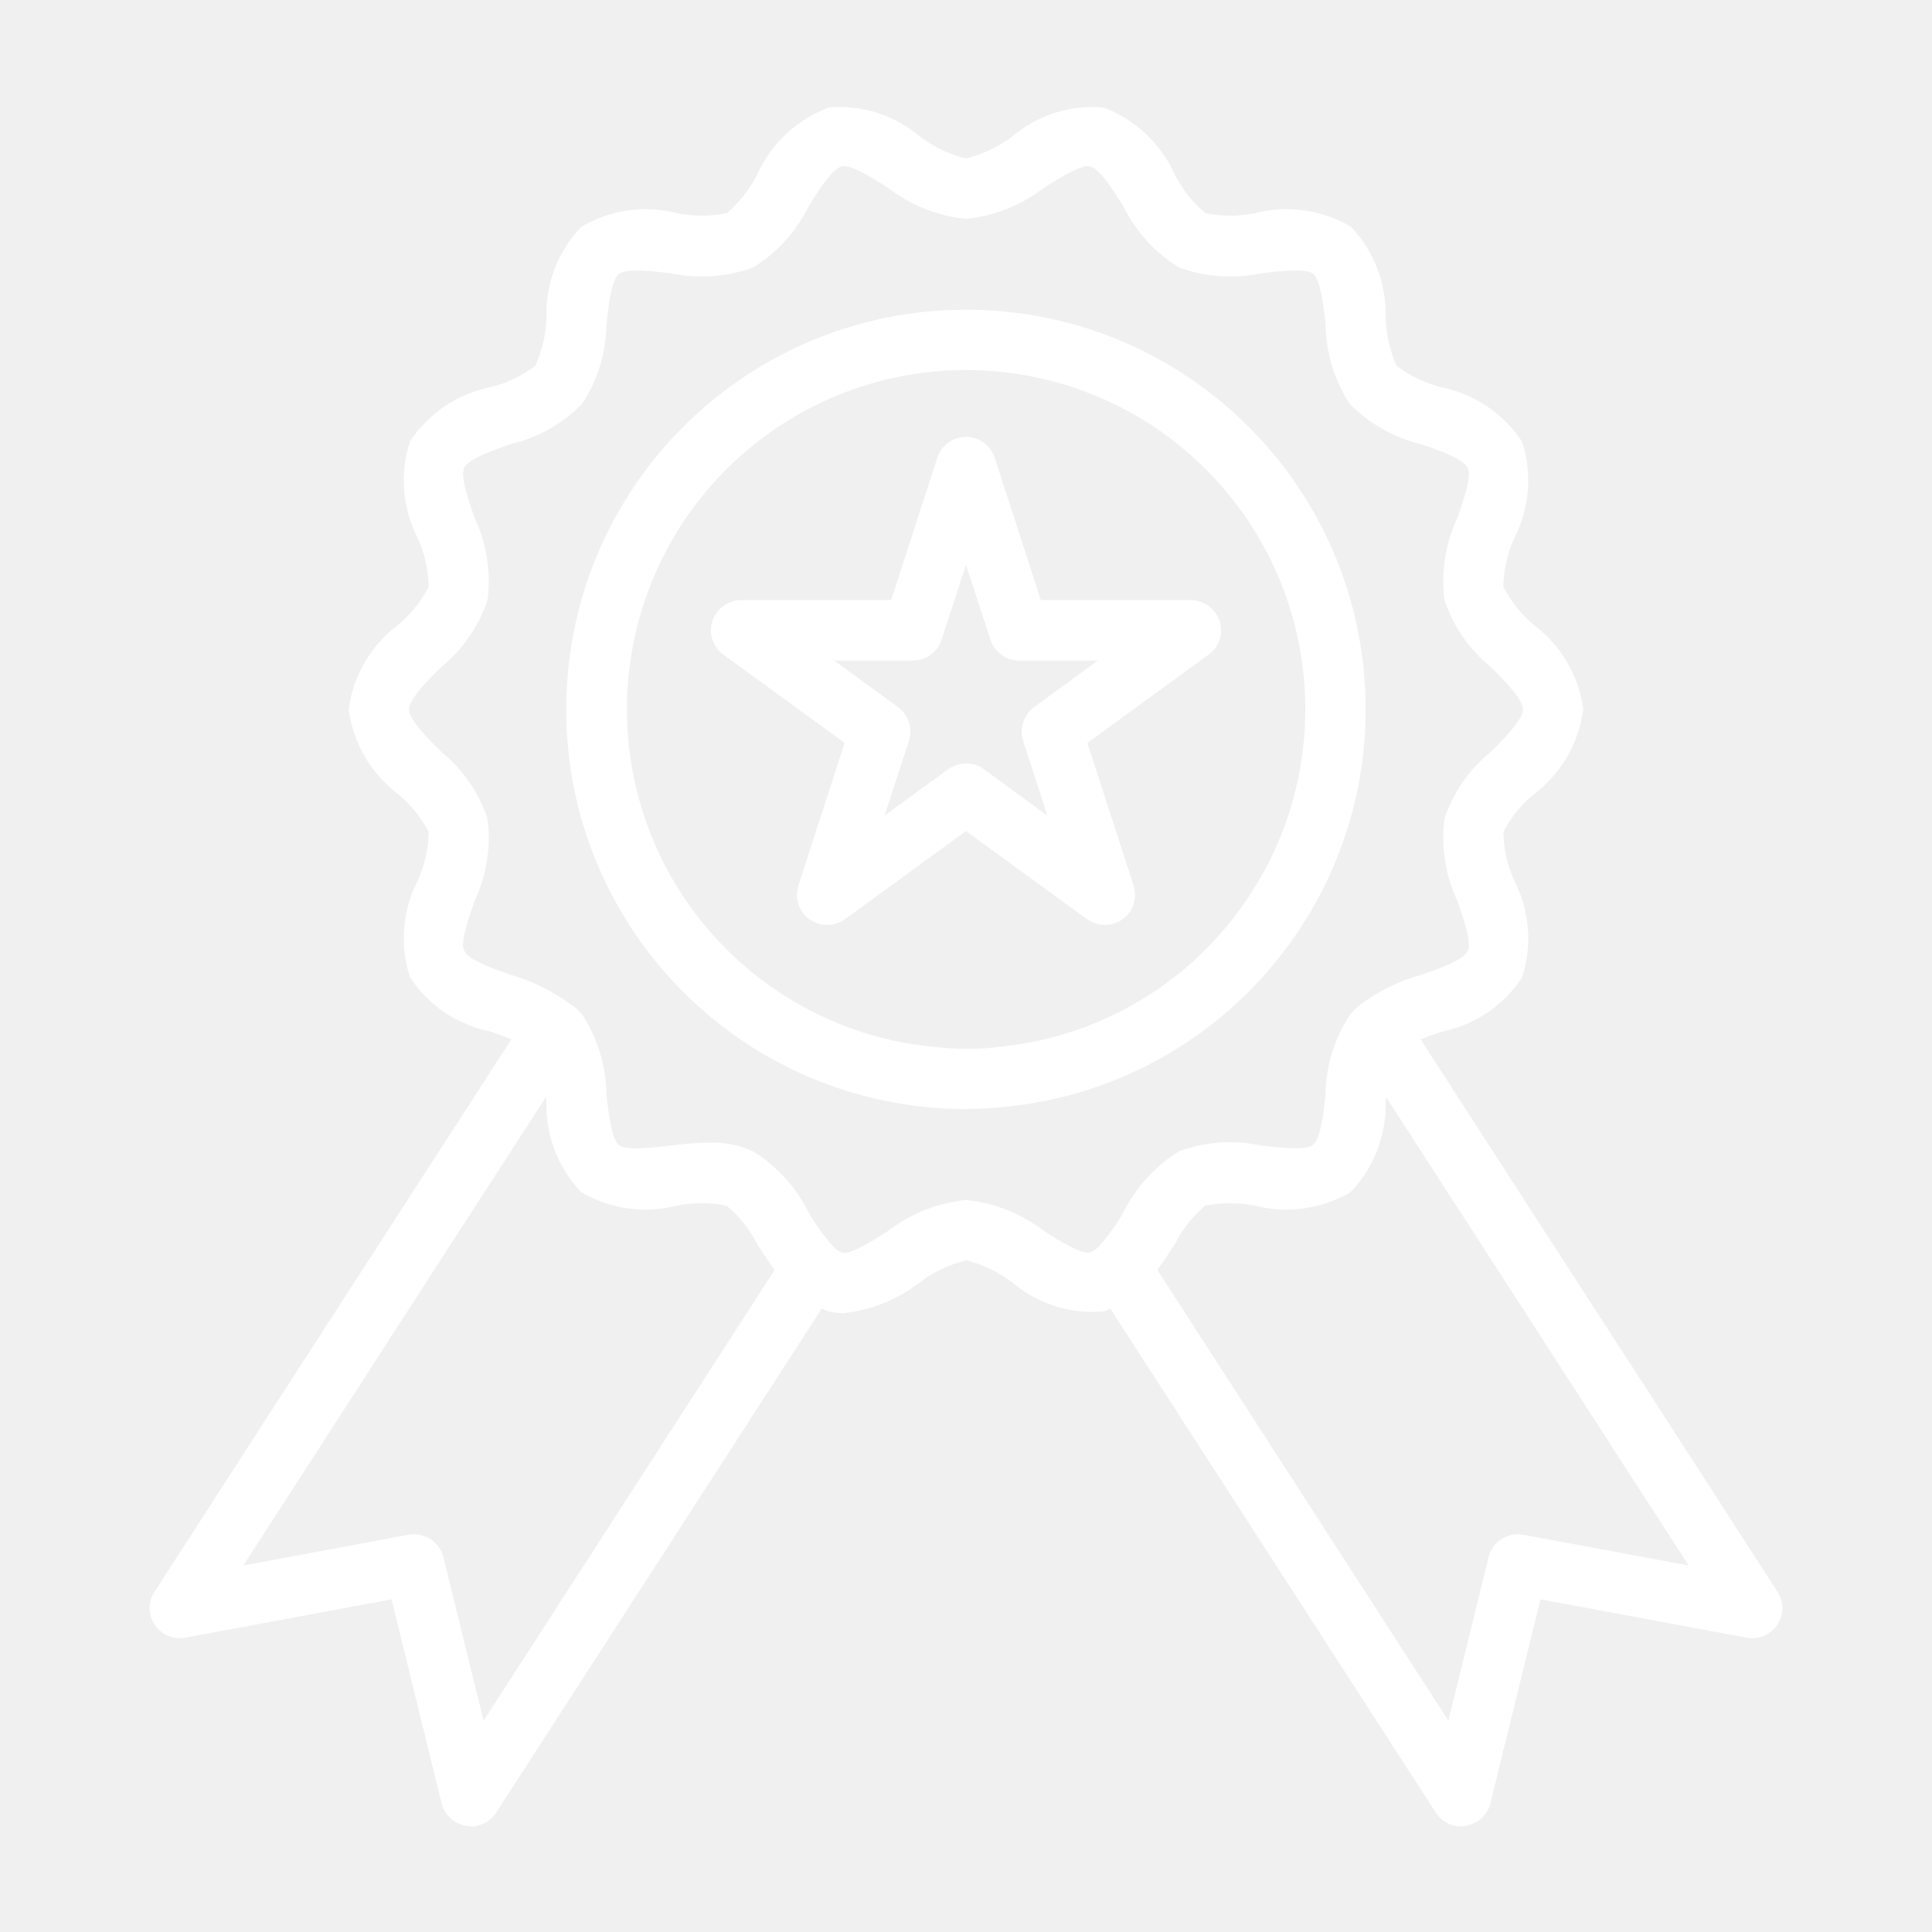
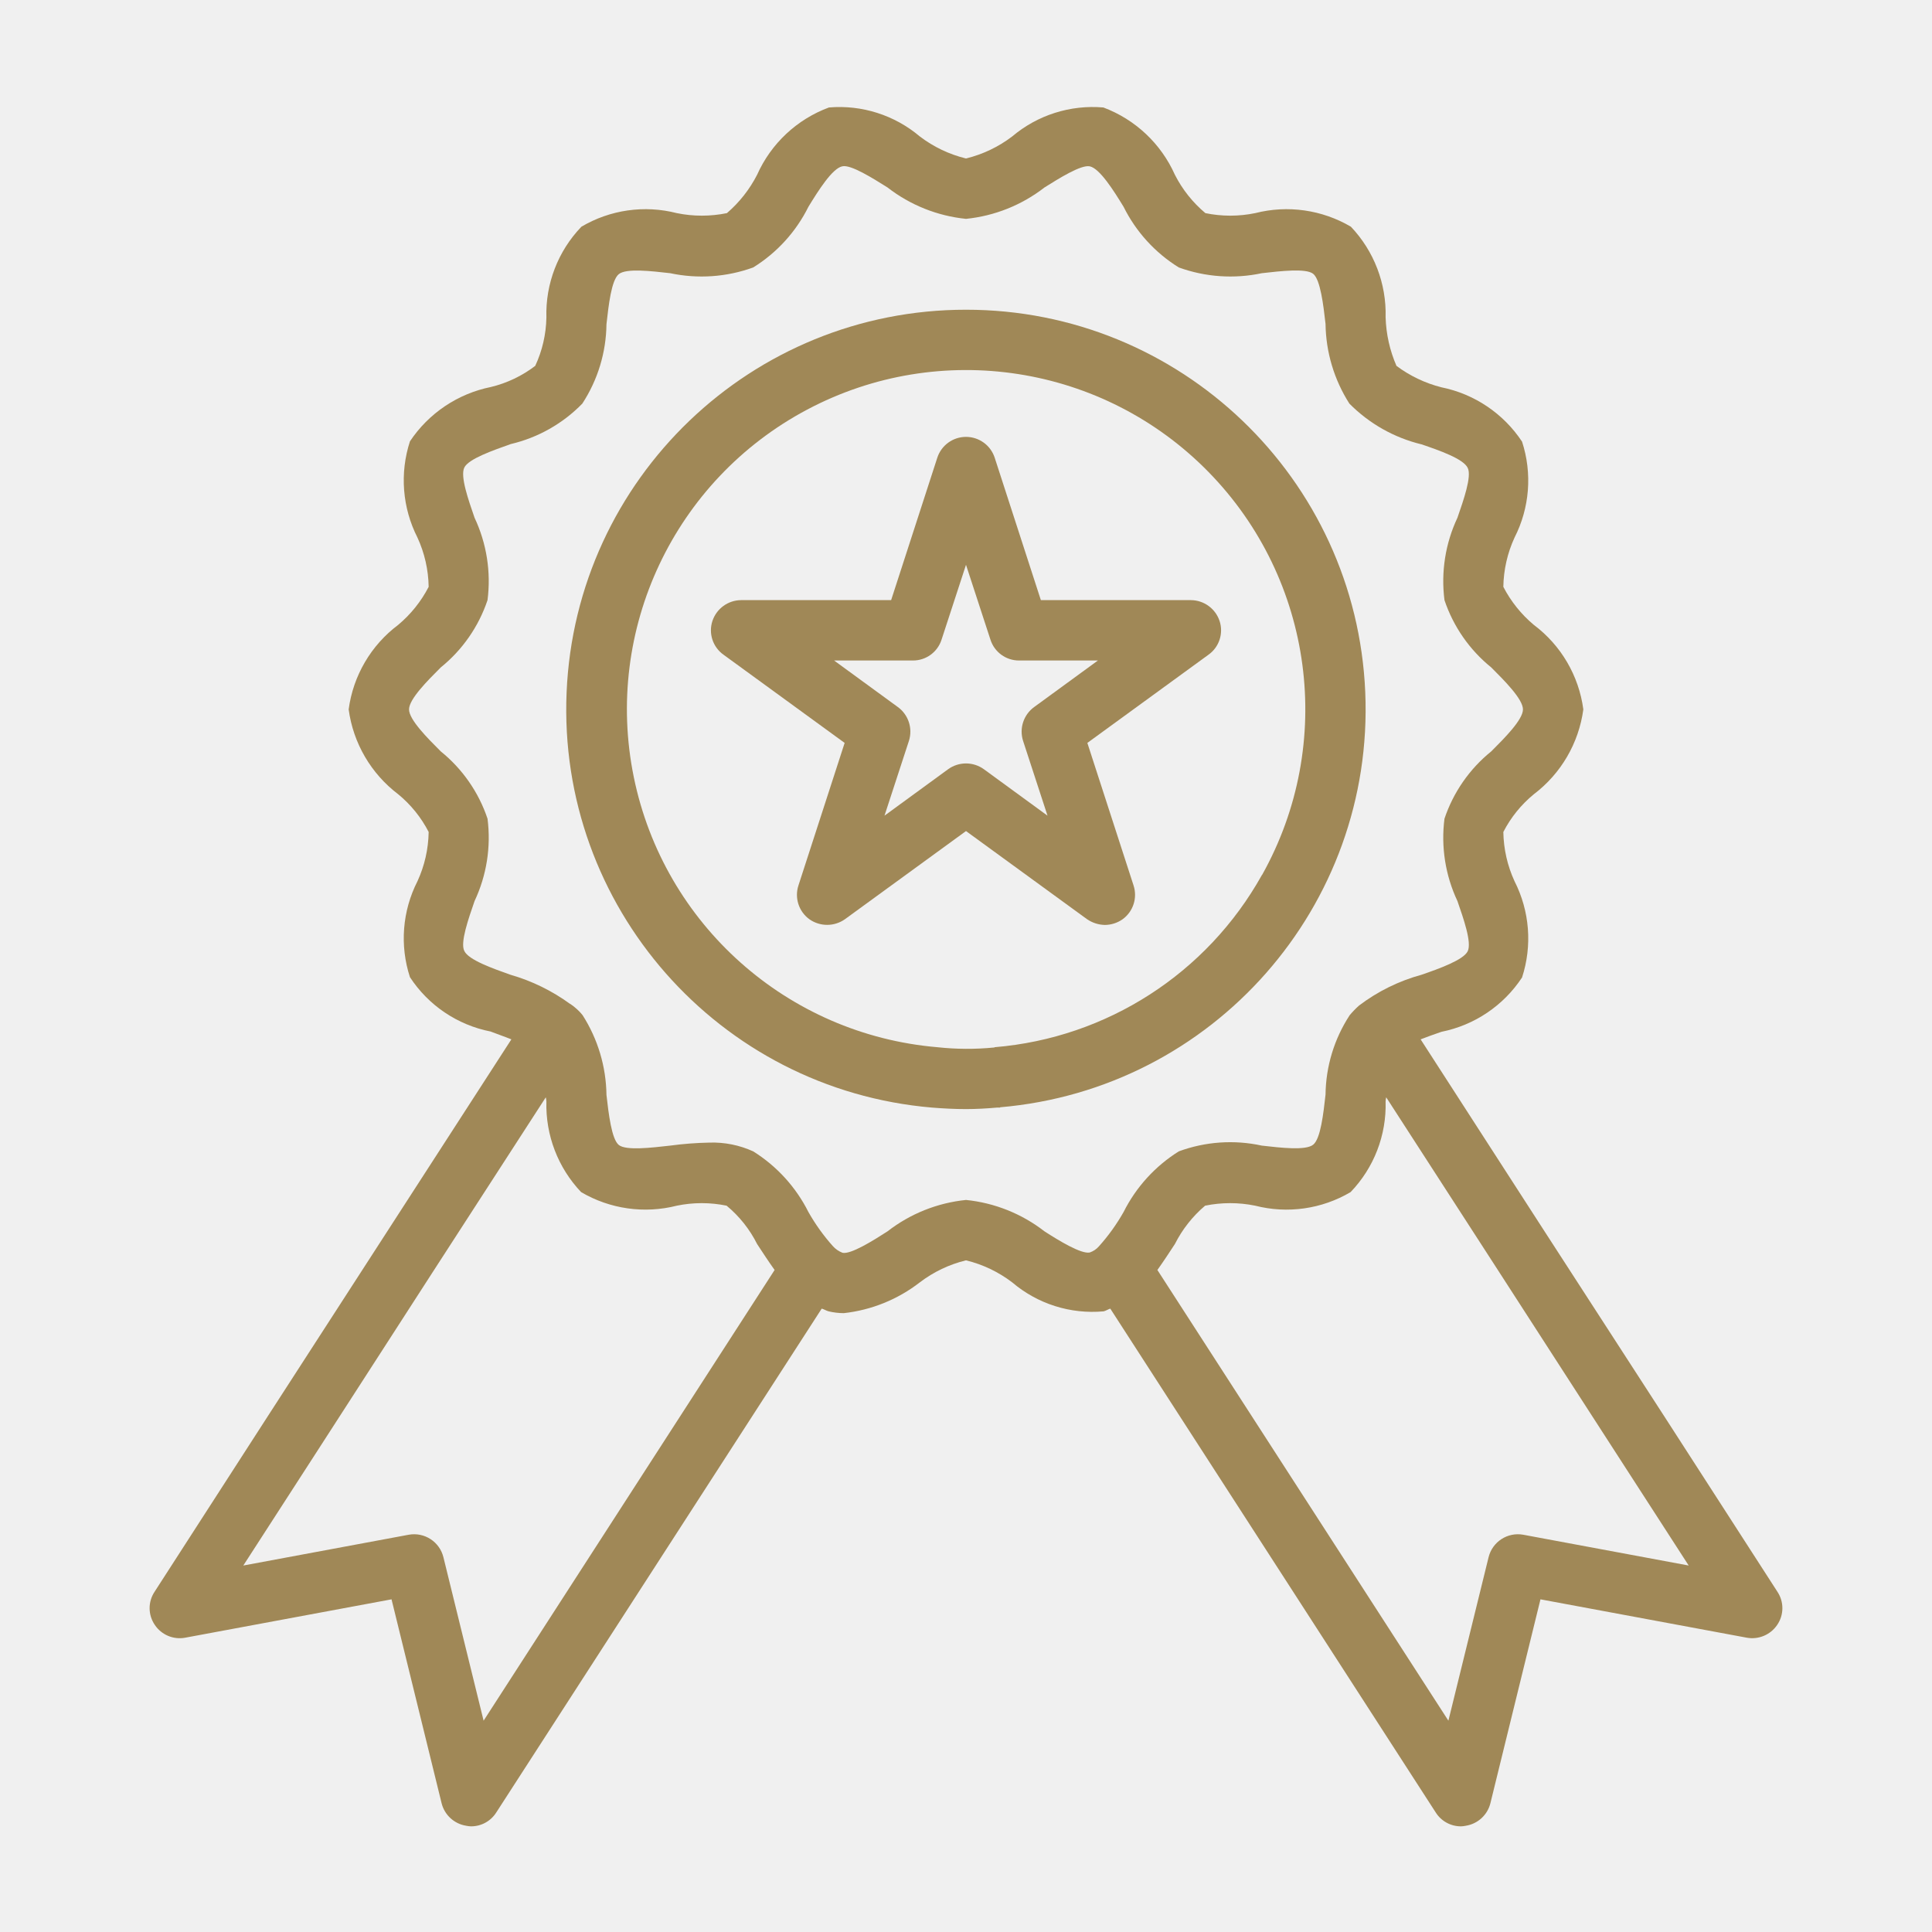
- <svg xmlns="http://www.w3.org/2000/svg" fill="#ffffff" width="800px" height="800px" viewBox="0 0 64 64">
+ <svg xmlns="http://www.w3.org/2000/svg" fill="#a08857" width="800px" height="800px" viewBox="0 0 64 64">
  <g id="SVGRepo_bgCarrier" stroke-width="0" />
  <g id="SVGRepo_tracerCarrier" stroke-linecap="round" stroke-linejoin="round" />
  <g id="SVGRepo_iconCarrier">
    <g data-name="17 quality" id="_17_quality">
      <path d="M40.4,20.57a1.009,1.009,0,0,0-.95-.69H34.48l-1.53-4.72a1,1,0,0,0-1.9,0l-1.53,4.72H24.55a1.009,1.009,0,0,0-.95.69.991.991,0,0,0,.37,1.12l4.01,2.92-1.53,4.72a1,1,0,0,0,.36,1.12,1.022,1.022,0,0,0,1.18,0L32,27.53l4.01,2.92a1.086,1.086,0,0,0,.59.19,1.036,1.036,0,0,0,.59-.19,1,1,0,0,0,.36-1.12l-1.53-4.72,4.01-2.92A.991.991,0,0,0,40.4,20.57Zm-6.14,2.85a1.006,1.006,0,0,0-.37,1.12l.81,2.48-2.11-1.54a1.011,1.011,0,0,0-1.18,0L29.3,27.02l.81-2.48a1.006,1.006,0,0,0-.37-1.12l-2.11-1.54h2.61a.991.991,0,0,0,.95-.69L32,18.71l.81,2.48a.991.991,0,0,0,.95.69h2.61Z" />
      <path d="M32,10.26a13.239,13.239,0,0,0-1.13,26.43c.38.03.75.05,1.13.05.34,0,.69-.02,1.03-.05h.1v-.01A13.234,13.234,0,0,0,32,10.26Zm9.81,18.72a.01.01,0,0,0-.01.01,11.191,11.191,0,0,1-8.85,5.7l-.01.01h-.01a9.1,9.1,0,0,1-1.88-.01,11.236,11.236,0,1,1,10.76-5.71Z" />
      <path d="M58.88,52.73,55.12,46.9q-4.035-6.225-8.06-12.47c.21-.08.45-.17.69-.25a4.179,4.179,0,0,0,2.67-1.8,4.179,4.179,0,0,0-.25-3.19,4.06,4.06,0,0,1-.37-1.63,3.96,3.96,0,0,1,1.01-1.25,4.234,4.234,0,0,0,1.64-2.81,4.19,4.19,0,0,0-1.64-2.8,4.091,4.091,0,0,1-1.01-1.26,4.06,4.06,0,0,1,.37-1.63,4.157,4.157,0,0,0,.25-3.18,4.2,4.2,0,0,0-2.67-1.8,4.218,4.218,0,0,1-1.49-.71,4.362,4.362,0,0,1-.36-1.61,4.191,4.191,0,0,0-1.15-3,4.2,4.2,0,0,0-3.17-.45,4.081,4.081,0,0,1-1.65,0,4.051,4.051,0,0,1-1.01-1.27,4.212,4.212,0,0,0-2.37-2.23,4.132,4.132,0,0,0-3.02.96A4.143,4.143,0,0,1,32,5.25a4.143,4.143,0,0,1-1.53-.73,4.122,4.122,0,0,0-3.01-.96,4.2,4.2,0,0,0-2.38,2.23,4.2,4.2,0,0,1-1,1.27,4.136,4.136,0,0,1-1.66,0,4.174,4.174,0,0,0-3.16.45,4.164,4.164,0,0,0-1.16,3.01,3.961,3.961,0,0,1-.37,1.6,3.944,3.944,0,0,1-1.47.7,4.226,4.226,0,0,0-2.68,1.8,4.179,4.179,0,0,0,.25,3.19,4.06,4.06,0,0,1,.37,1.63,4.091,4.091,0,0,1-1.01,1.26,4.19,4.19,0,0,0-1.64,2.8,4.234,4.234,0,0,0,1.64,2.81,3.96,3.96,0,0,1,1.01,1.25,4.06,4.06,0,0,1-.37,1.63,4.157,4.157,0,0,0-.25,3.18,4.142,4.142,0,0,0,2.67,1.8c.23.09.47.17.69.26Q12.905,40.67,8.88,46.9L5.12,52.73a.981.981,0,0,0,.01,1.1.992.992,0,0,0,1.01.42l6.83-1.27,1.66,6.76a1,1,0,0,0,.81.74.875.875,0,0,0,.16.02.985.985,0,0,0,.84-.46L27.22,43.35c.08.02.15.07.23.09a2.2,2.2,0,0,0,.5.06,5.009,5.009,0,0,0,2.52-1.02A4.143,4.143,0,0,1,32,41.75a4.143,4.143,0,0,1,1.53.73,4.1,4.1,0,0,0,3.03.96c.08-.02.15-.07.22-.09L47.56,60.04a.985.985,0,0,0,.84.46.875.875,0,0,0,.16-.02,1,1,0,0,0,.81-.74l1.66-6.76,6.83,1.27a1,1,0,0,0,1.01-.42A.981.981,0,0,0,58.88,52.73ZM16.02,57l-1.33-5.41a1,1,0,0,0-1.15-.75L8.06,51.86l2.5-3.87q3.75-5.82,7.52-11.64a.784.784,0,0,1,.02.14,4.191,4.191,0,0,0,1.15,3,4.205,4.205,0,0,0,3.17.45,4.081,4.081,0,0,1,1.65,0,3.935,3.935,0,0,1,1.01,1.27c.19.29.38.58.58.86ZM36.4,41.29a.7.7,0,0,1-.3.2c-.28.06-1.02-.39-1.5-.7A5.071,5.071,0,0,0,32,39.75a5.071,5.071,0,0,0-2.6,1.04c-.48.31-1.22.77-1.49.71a.828.828,0,0,1-.32-.22,6.488,6.488,0,0,1-.81-1.13,5.026,5.026,0,0,0-1.83-2.01,3.246,3.246,0,0,0-1.45-.29,11.376,11.376,0,0,0-1.3.1c-.62.07-1.46.17-1.7-.02s-.34-1.04-.41-1.66a5.025,5.025,0,0,0-.79-2.64,1.7,1.7,0,0,0-.27-.27,1.249,1.249,0,0,0-.12-.09l-.01-.01h-.01a6.3,6.3,0,0,0-1.98-.97c-.59-.21-1.39-.49-1.53-.79-.14-.28.14-1.07.34-1.65a4.932,4.932,0,0,0,.43-2.73,4.848,4.848,0,0,0-1.55-2.23c-.44-.44-1.05-1.05-1.05-1.39s.61-.95,1.05-1.39a4.848,4.848,0,0,0,1.55-2.23,4.932,4.932,0,0,0-.43-2.73c-.2-.58-.48-1.37-.34-1.66s.95-.57,1.54-.78a4.864,4.864,0,0,0,2.37-1.34,4.91,4.91,0,0,0,.8-2.63c.07-.62.16-1.46.41-1.66s1.08-.1,1.7-.03a5.007,5.007,0,0,0,2.75-.19,4.956,4.956,0,0,0,1.83-2.01c.33-.54.79-1.27,1.12-1.34.28-.07,1.02.4,1.5.7A5.071,5.071,0,0,0,32,7.25a5.071,5.071,0,0,0,2.6-1.04c.48-.3,1.21-.76,1.5-.7.33.07.79.8,1.12,1.34a4.956,4.956,0,0,0,1.83,2.01,5.007,5.007,0,0,0,2.75.19c.62-.07,1.46-.17,1.7.02s.34,1.04.41,1.66a5.025,5.025,0,0,0,.79,2.64,5.024,5.024,0,0,0,2.39,1.35c.59.2,1.39.48,1.53.78.14.28-.14,1.07-.34,1.65a4.932,4.932,0,0,0-.43,2.73,4.848,4.848,0,0,0,1.55,2.23c.44.44,1.05,1.05,1.05,1.39s-.61.95-1.05,1.39a4.848,4.848,0,0,0-1.55,2.23,4.932,4.932,0,0,0,.43,2.73c.2.58.48,1.37.34,1.66s-.95.58-1.53.78a6.074,6.074,0,0,0-2.07,1.02,3.107,3.107,0,0,0-.31.32,4.91,4.91,0,0,0-.8,2.63c-.07.62-.16,1.46-.41,1.66s-1.08.1-1.7.03a4.916,4.916,0,0,0-2.75.19,5.026,5.026,0,0,0-1.83,2.01A6.464,6.464,0,0,1,36.4,41.29Zm14.06,9.55a1,1,0,0,0-1.15.75L47.98,57,38.34,42.07c.2-.28.39-.57.58-.86a4.07,4.07,0,0,1,1-1.27,4.136,4.136,0,0,1,1.66,0,4.174,4.174,0,0,0,3.16-.45,4.157,4.157,0,0,0,1.16-3,.675.675,0,0,1,.02-.14q3.765,5.82,7.52,11.64l2.5,3.87Z" />
    </g>
  </g>
</svg>
